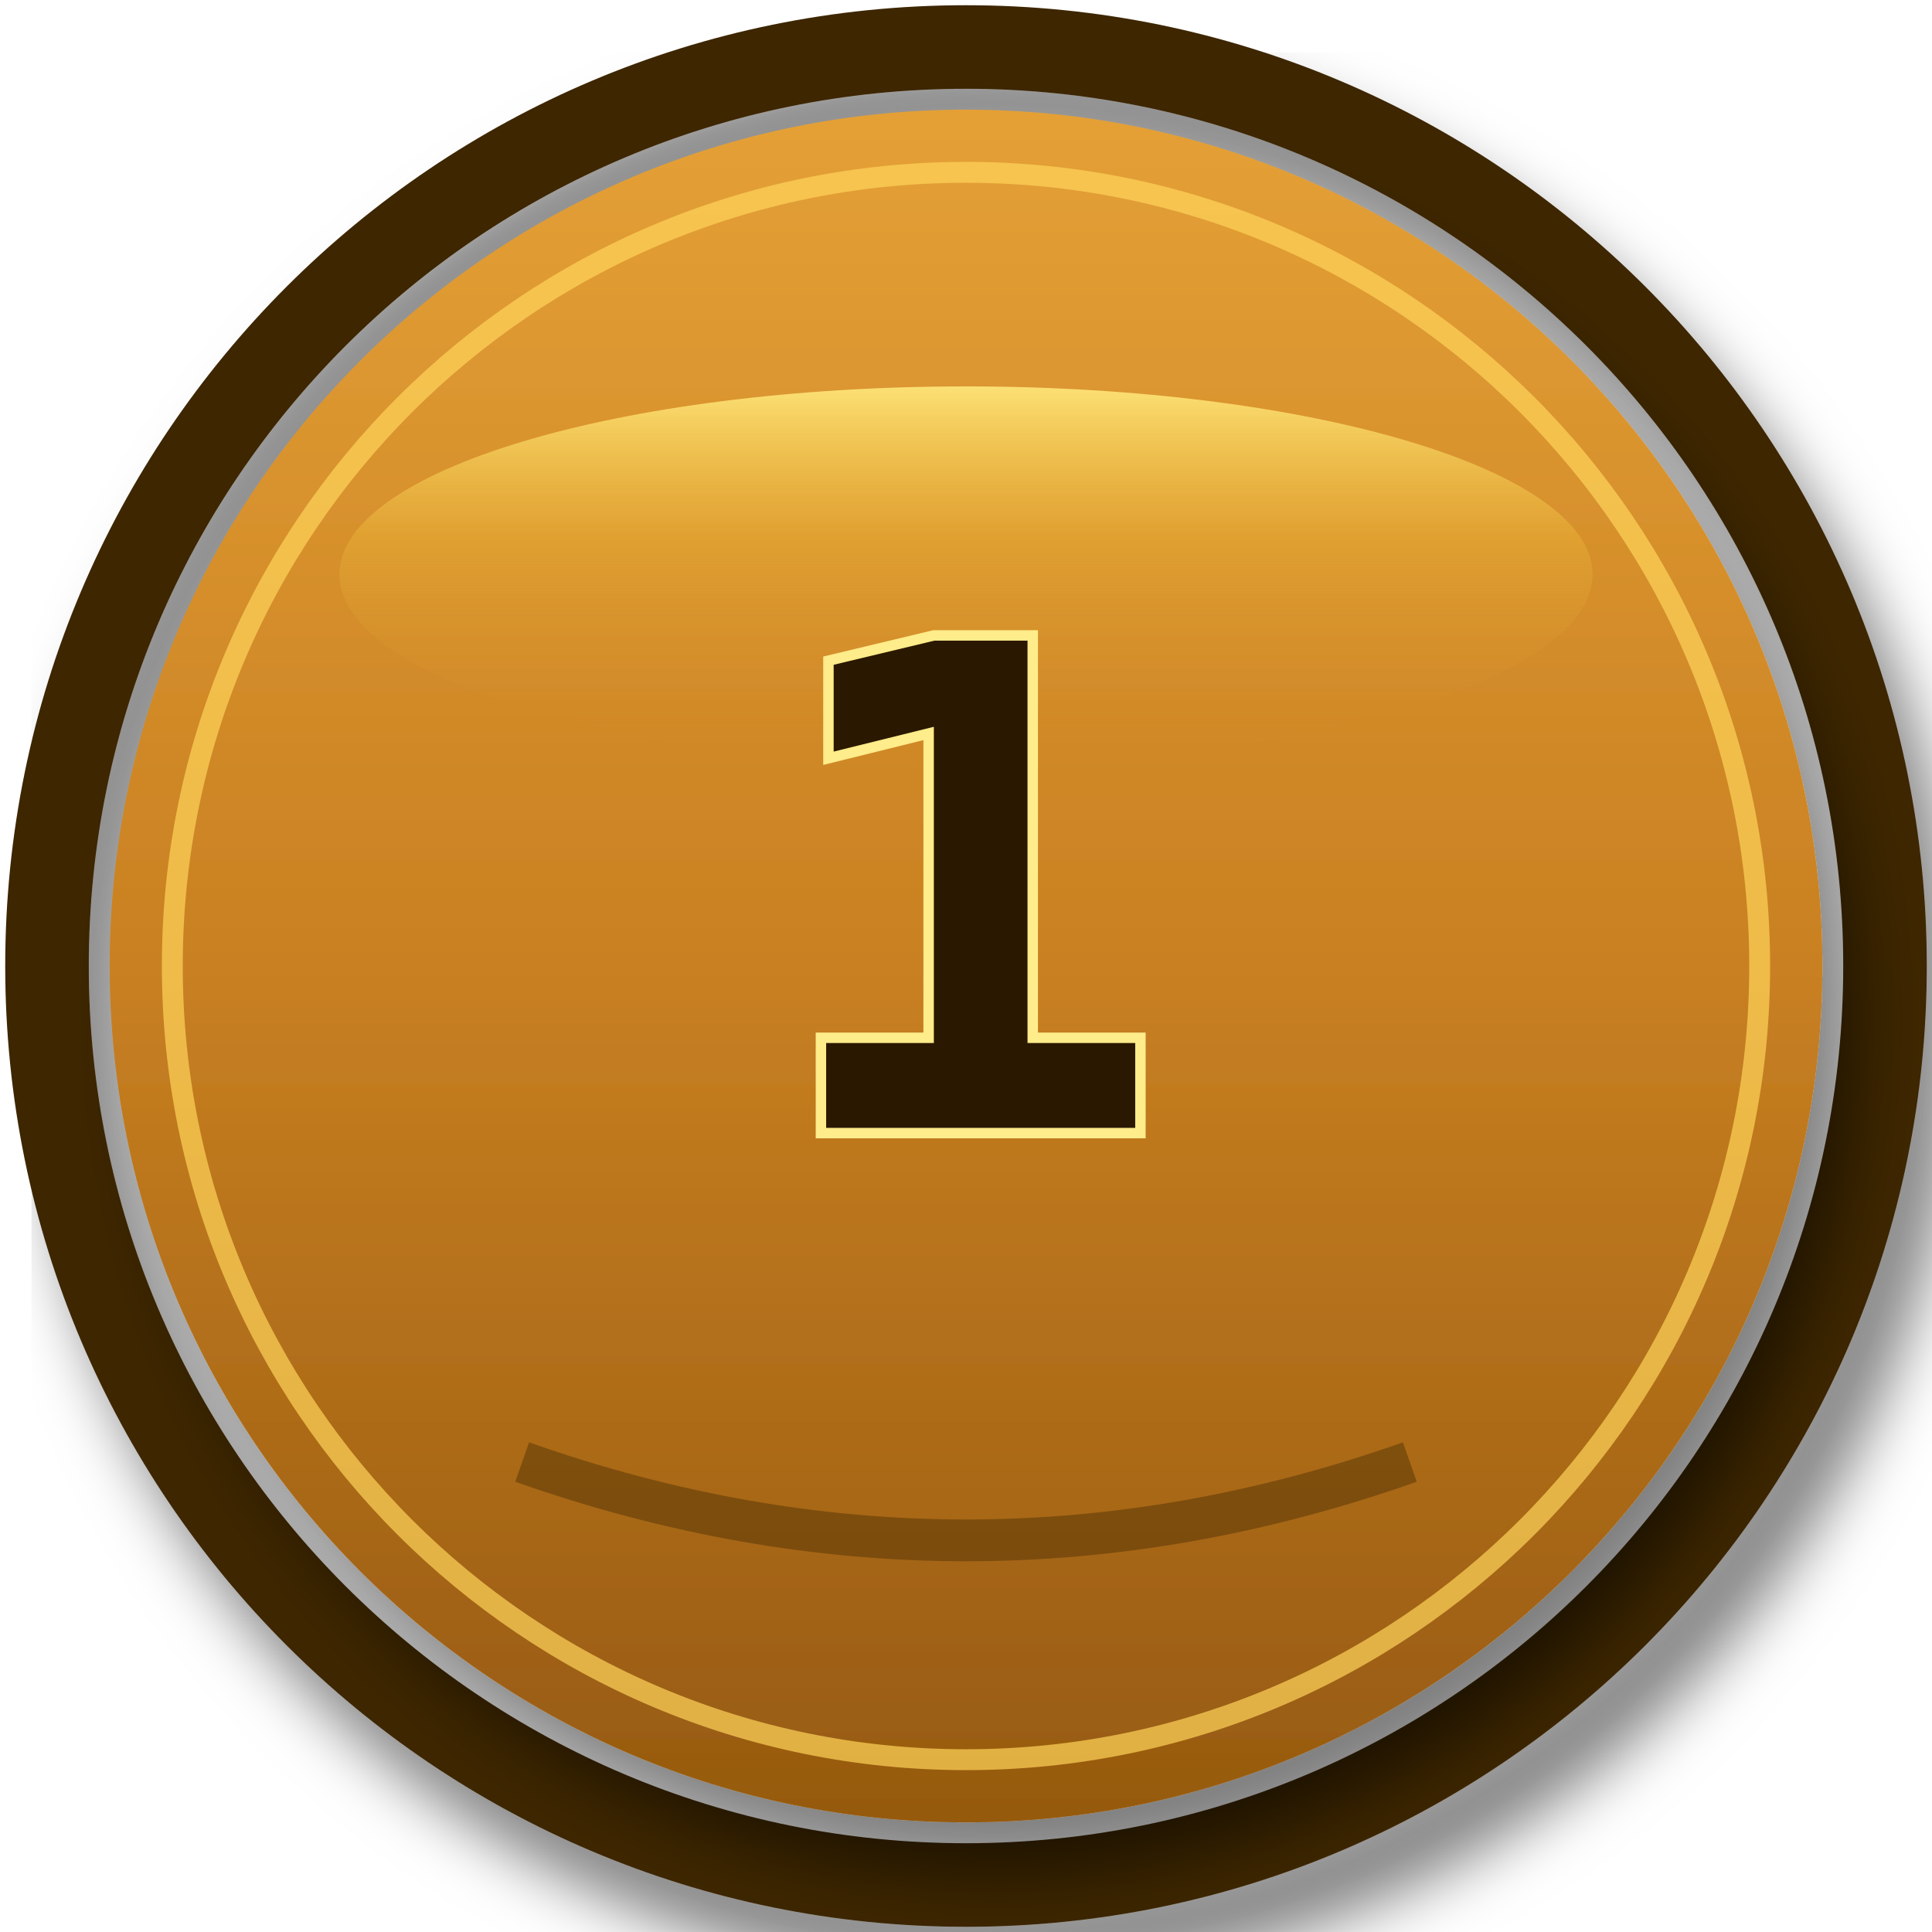
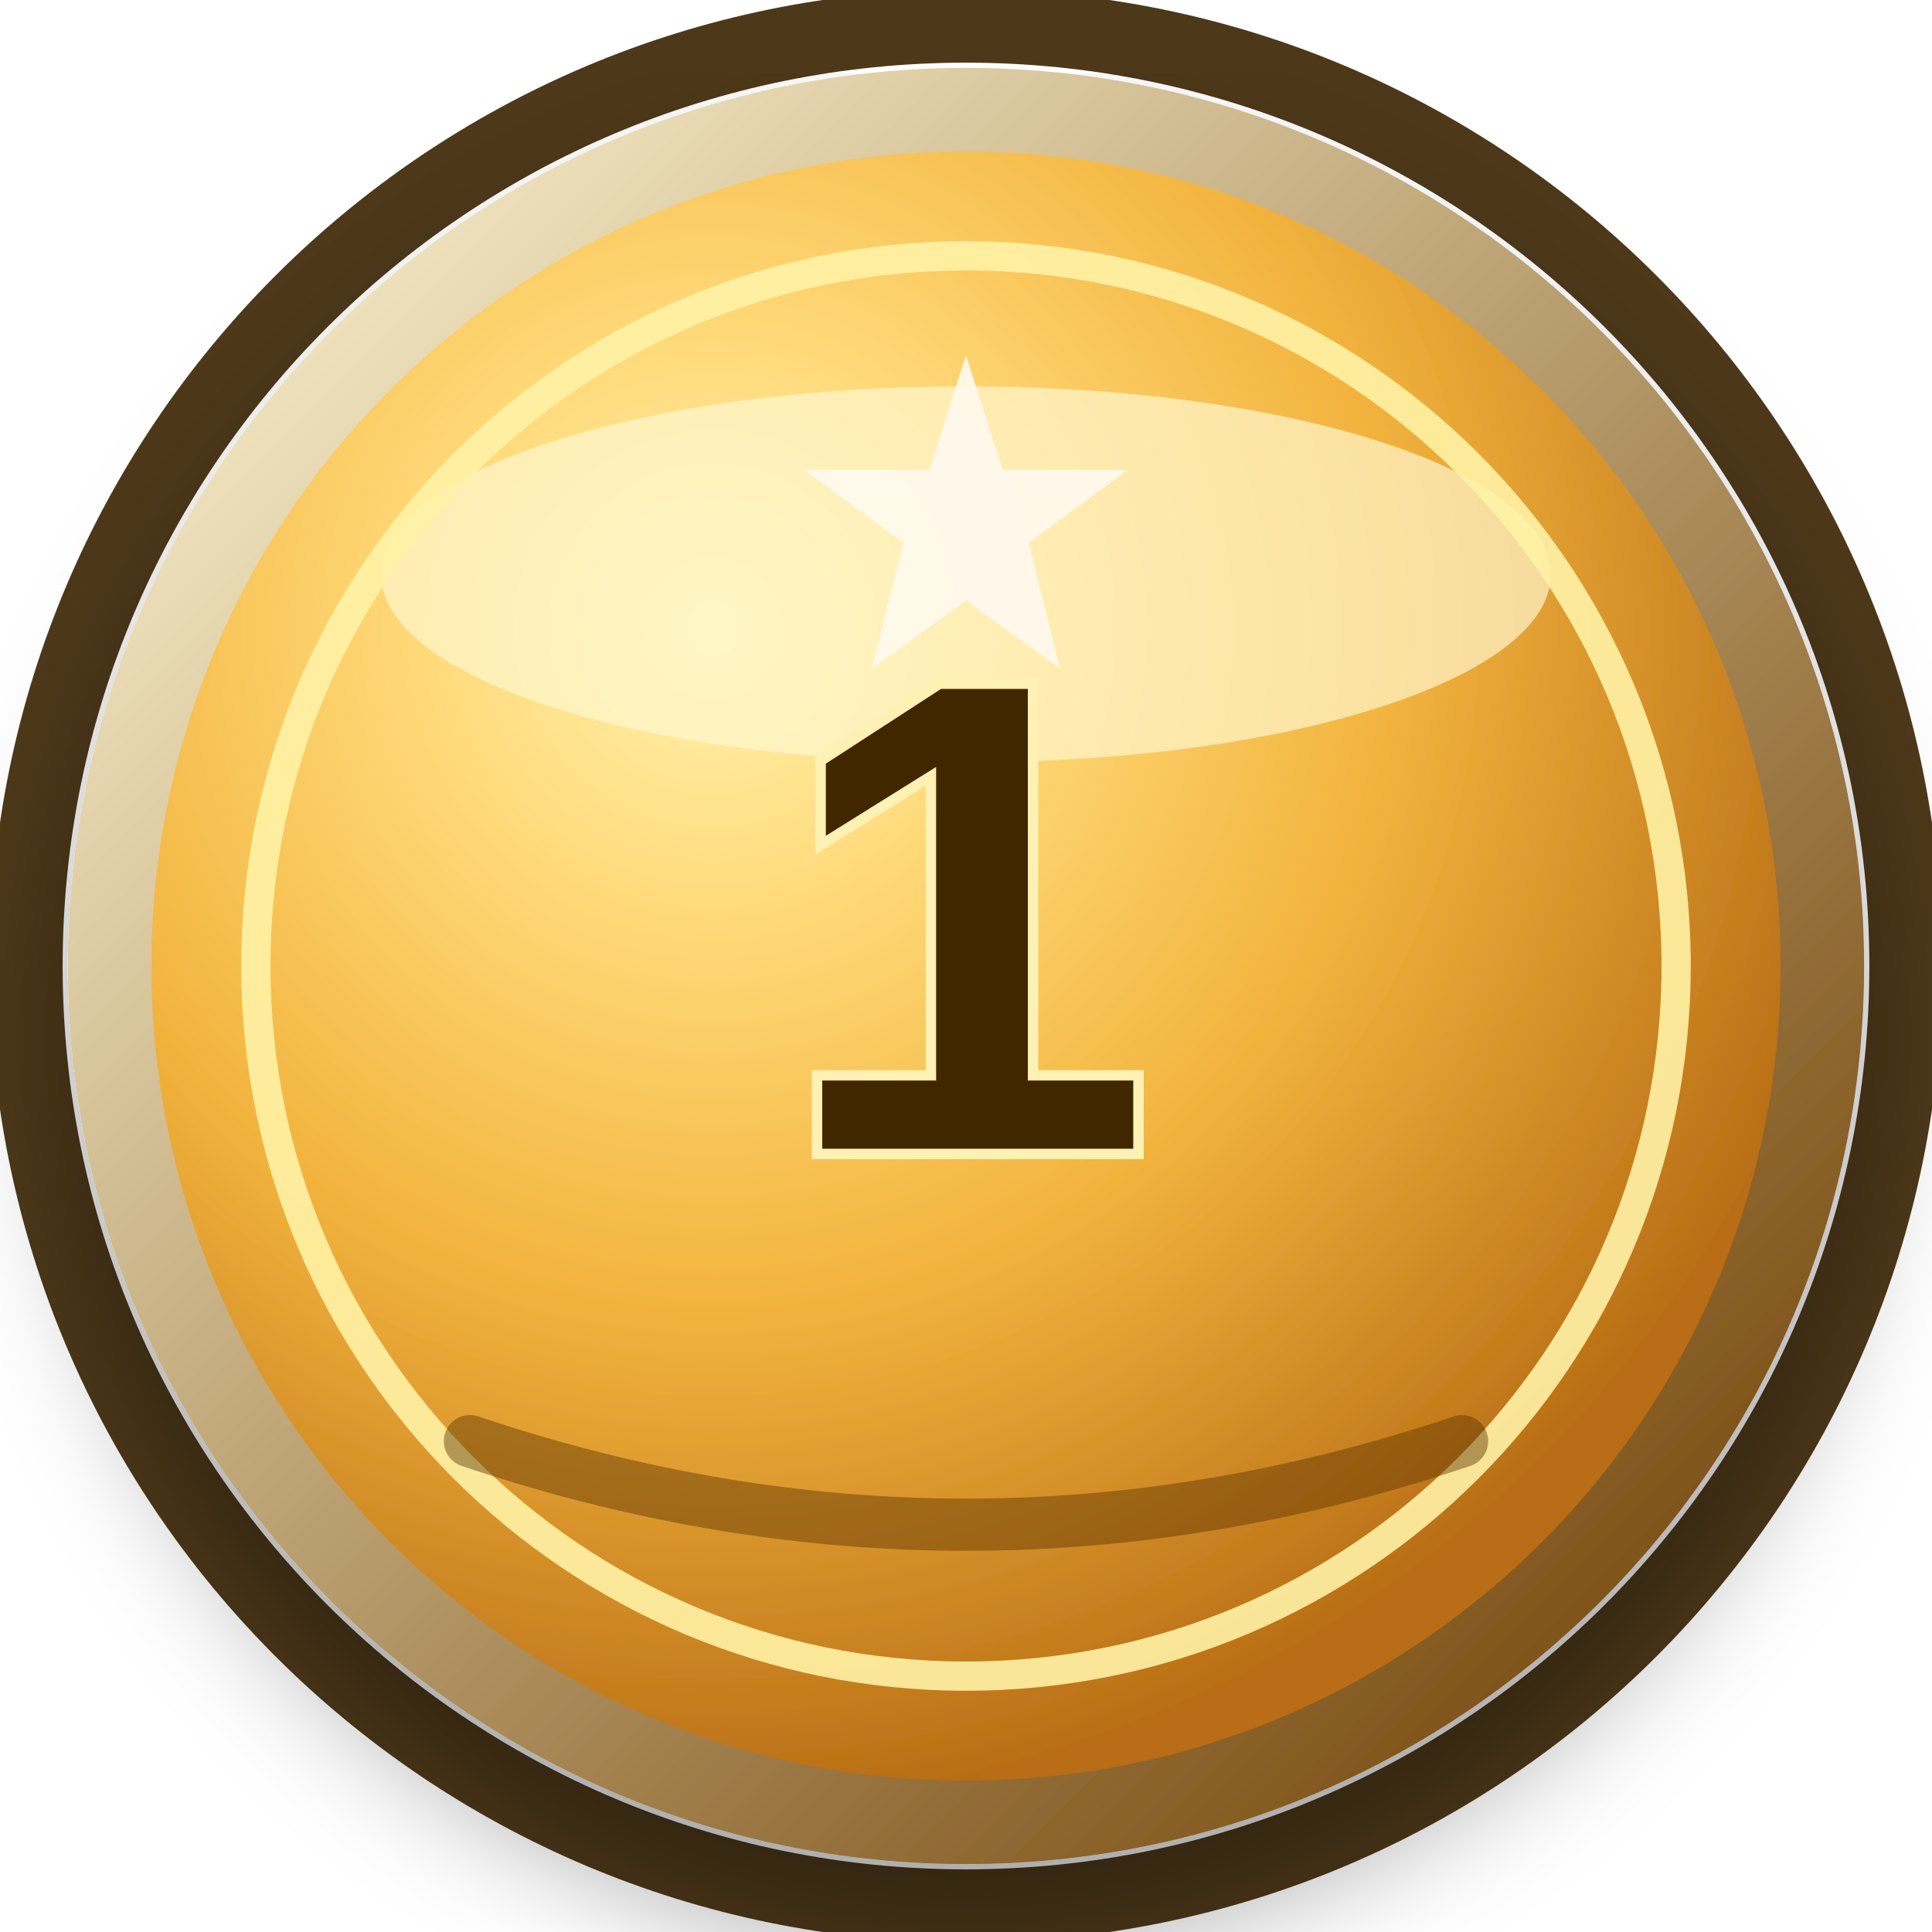
<svg xmlns="http://www.w3.org/2000/svg" width="185" height="185" viewBox="0 0 185 185">
  <defs>
-     <linearGradient id="coinCommonBody" x1="0%" y1="0%" x2="0%" y2="100%">
-       <stop offset="0%" stop-color="#e4a036" />
-       <stop offset="50%" stop-color="#c98022" />
-       <stop offset="100%" stop-color="#965a10" />
+     <radialGradient id="coinCommonBody" cx="35%" cy="30%" r="70%">
+       <stop offset="0%" stop-color="#fff3b0" />
+       <stop offset="25%" stop-color="#ffd978" />
+       <stop offset="58%" stop-color="#f2b33d" />
+       <stop offset="100%" stop-color="#b86d15" />
+     </radialGradient>
+     <linearGradient id="coinCommonRim" x1="0%" y1="0%" x2="100%" y2="100%">
+       <stop offset="0%" stop-color="#fff8d6" />
+       <stop offset="100%" stop-color="#6d3d00" />
    </linearGradient>
-     <linearGradient id="coinCommonShine" x1="0%" y1="0%" x2="0%" y2="100%">
-       <stop offset="0%" stop-color="#ffe87c" stop-opacity="0.9" />
-       <stop offset="40%" stop-color="#f5c842" stop-opacity="0.3" />
-       <stop offset="100%" stop-color="#c98022" stop-opacity="0" />
-     </linearGradient>
-     <filter id="coinShadow" x="-20%" y="-20%" width="140%" height="140%">
-       <feDropShadow dx="3" dy="5" stdDeviation="3" flood-color="#000000" flood-opacity="0.5" />
+     <filter id="coinShadow" x="-30%" y="-30%" width="160%" height="160%">
+       <feDropShadow dx="0" dy="7" stdDeviation="6" flood-color="#000000" flood-opacity="0.36" />
    </filter>
  </defs>
-   <circle cx="92.5" cy="92.5" r="88" fill="none" stroke="#3d2500" stroke-width="8" filter="url(#coinShadow)" />
-   <circle cx="92.5" cy="92.5" r="82" fill="url(#coinCommonBody)" filter="url(#coinShadow)" />
-   <ellipse cx="92.5" cy="55" rx="60" ry="18" fill="url(#coinCommonShine)" />
-   <circle cx="92.5" cy="92.5" r="76" fill="none" stroke="#ffd45a" stroke-width="2" opacity="0.7" />
-   <text x="92.5" y="108" text-anchor="middle" font-family="monospace, monospace" font-size="64" font-weight="900" fill="#2a1800" font-variant-numeric="tabular-nums" paint-order="stroke fill" stroke="#ffec8a" stroke-width="2">1</text>
-   <path d="M50 140 Q92.5 155 135 140" fill="none" stroke="#3d2500" stroke-width="4" opacity="0.4" />
+   <circle cx="92.5" cy="92.5" r="90" fill="none" stroke="#3a2200" stroke-width="7" opacity="0.9" />
+   <circle cx="92.5" cy="92.5" r="82" fill="url(#coinCommonBody)" stroke="url(#coinCommonRim)" stroke-width="8" filter="url(#coinShadow)" />
+   <ellipse cx="92.5" cy="55" rx="56" ry="18" fill="#fff7d0" opacity="0.68" />
+   <circle cx="92.5" cy="92.5" r="68" fill="none" stroke="#fff2a5" stroke-width="2.8" opacity="0.9" />
+   <g fill="#fffaf0" opacity="0.9">
+     <polygon points="92.5,34 96,45 108,45 98.5,52 101.5,64 92.5,57.5 83.5,64 86.5,52 77,45 89,45" />
+   </g>
+   <text x="92.5" y="110" text-anchor="middle" font-family="Arial, Helvetica, sans-serif" font-size="64" font-weight="900" fill="#412700" paint-order="stroke fill" stroke="#fff0b3" stroke-width="2">1</text>
+   <path d="M45 138 Q92.5 154 140 138" fill="none" stroke="#5a3400" stroke-width="5" opacity="0.45" stroke-linecap="round" />
</svg>
